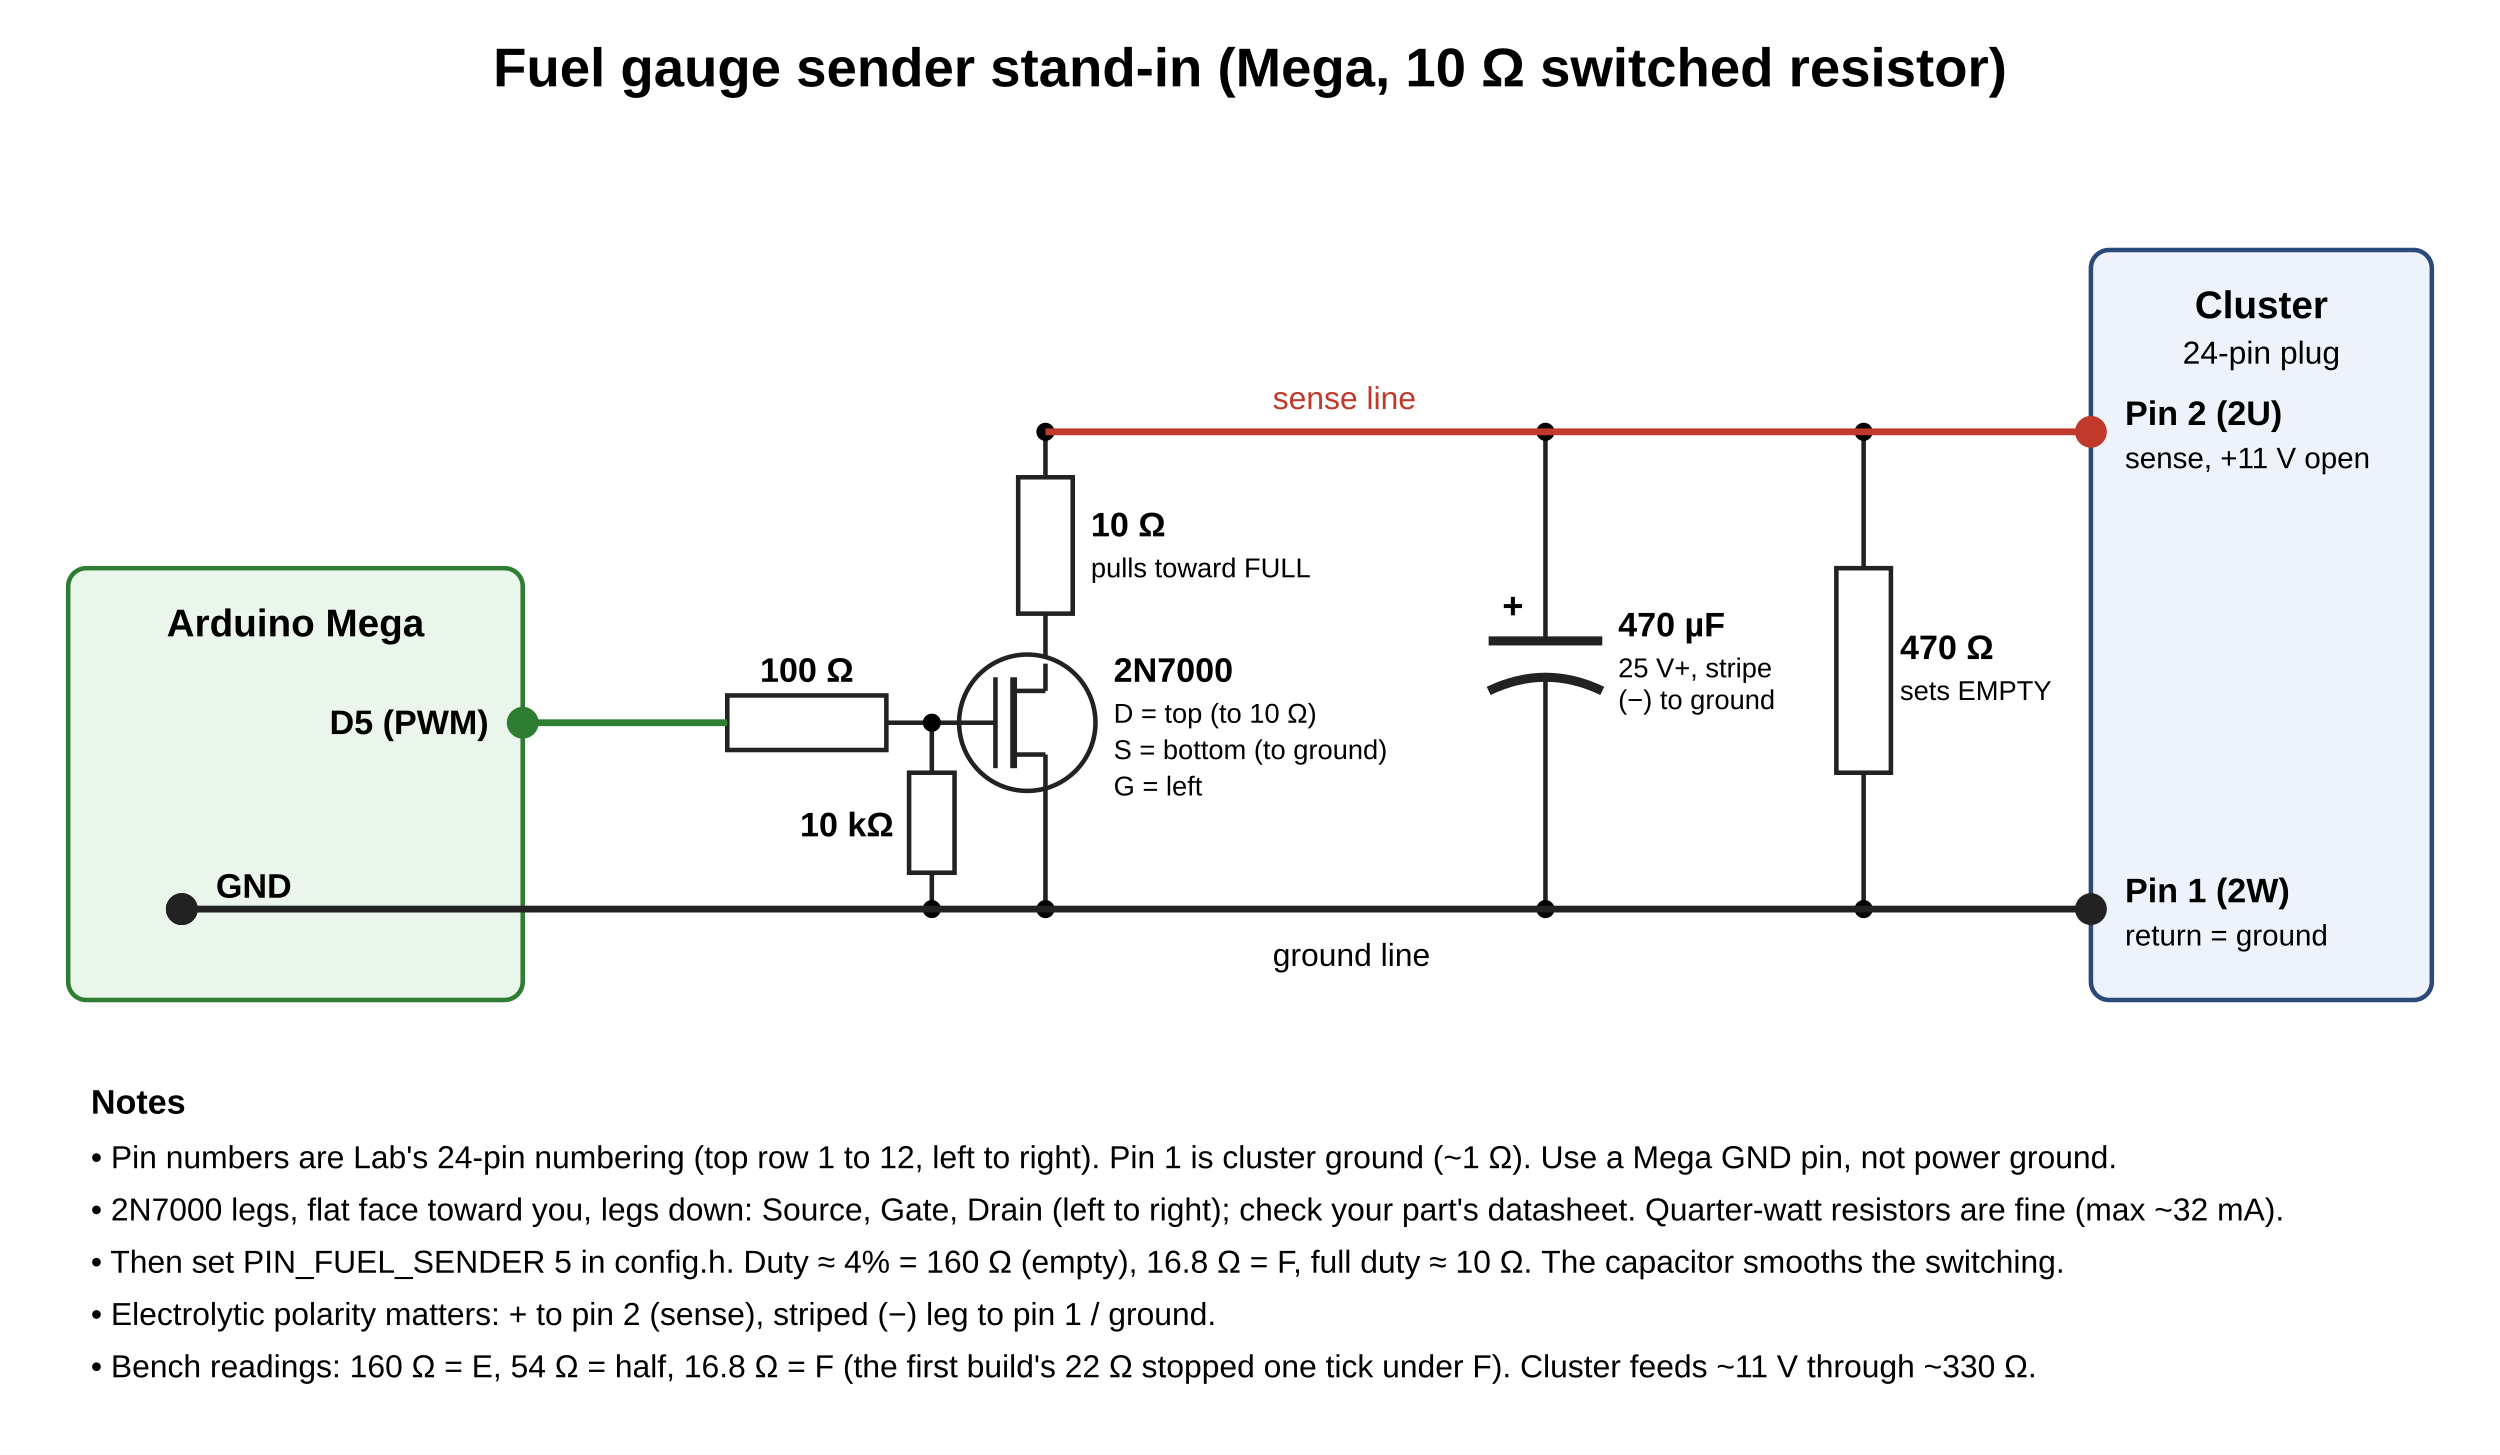
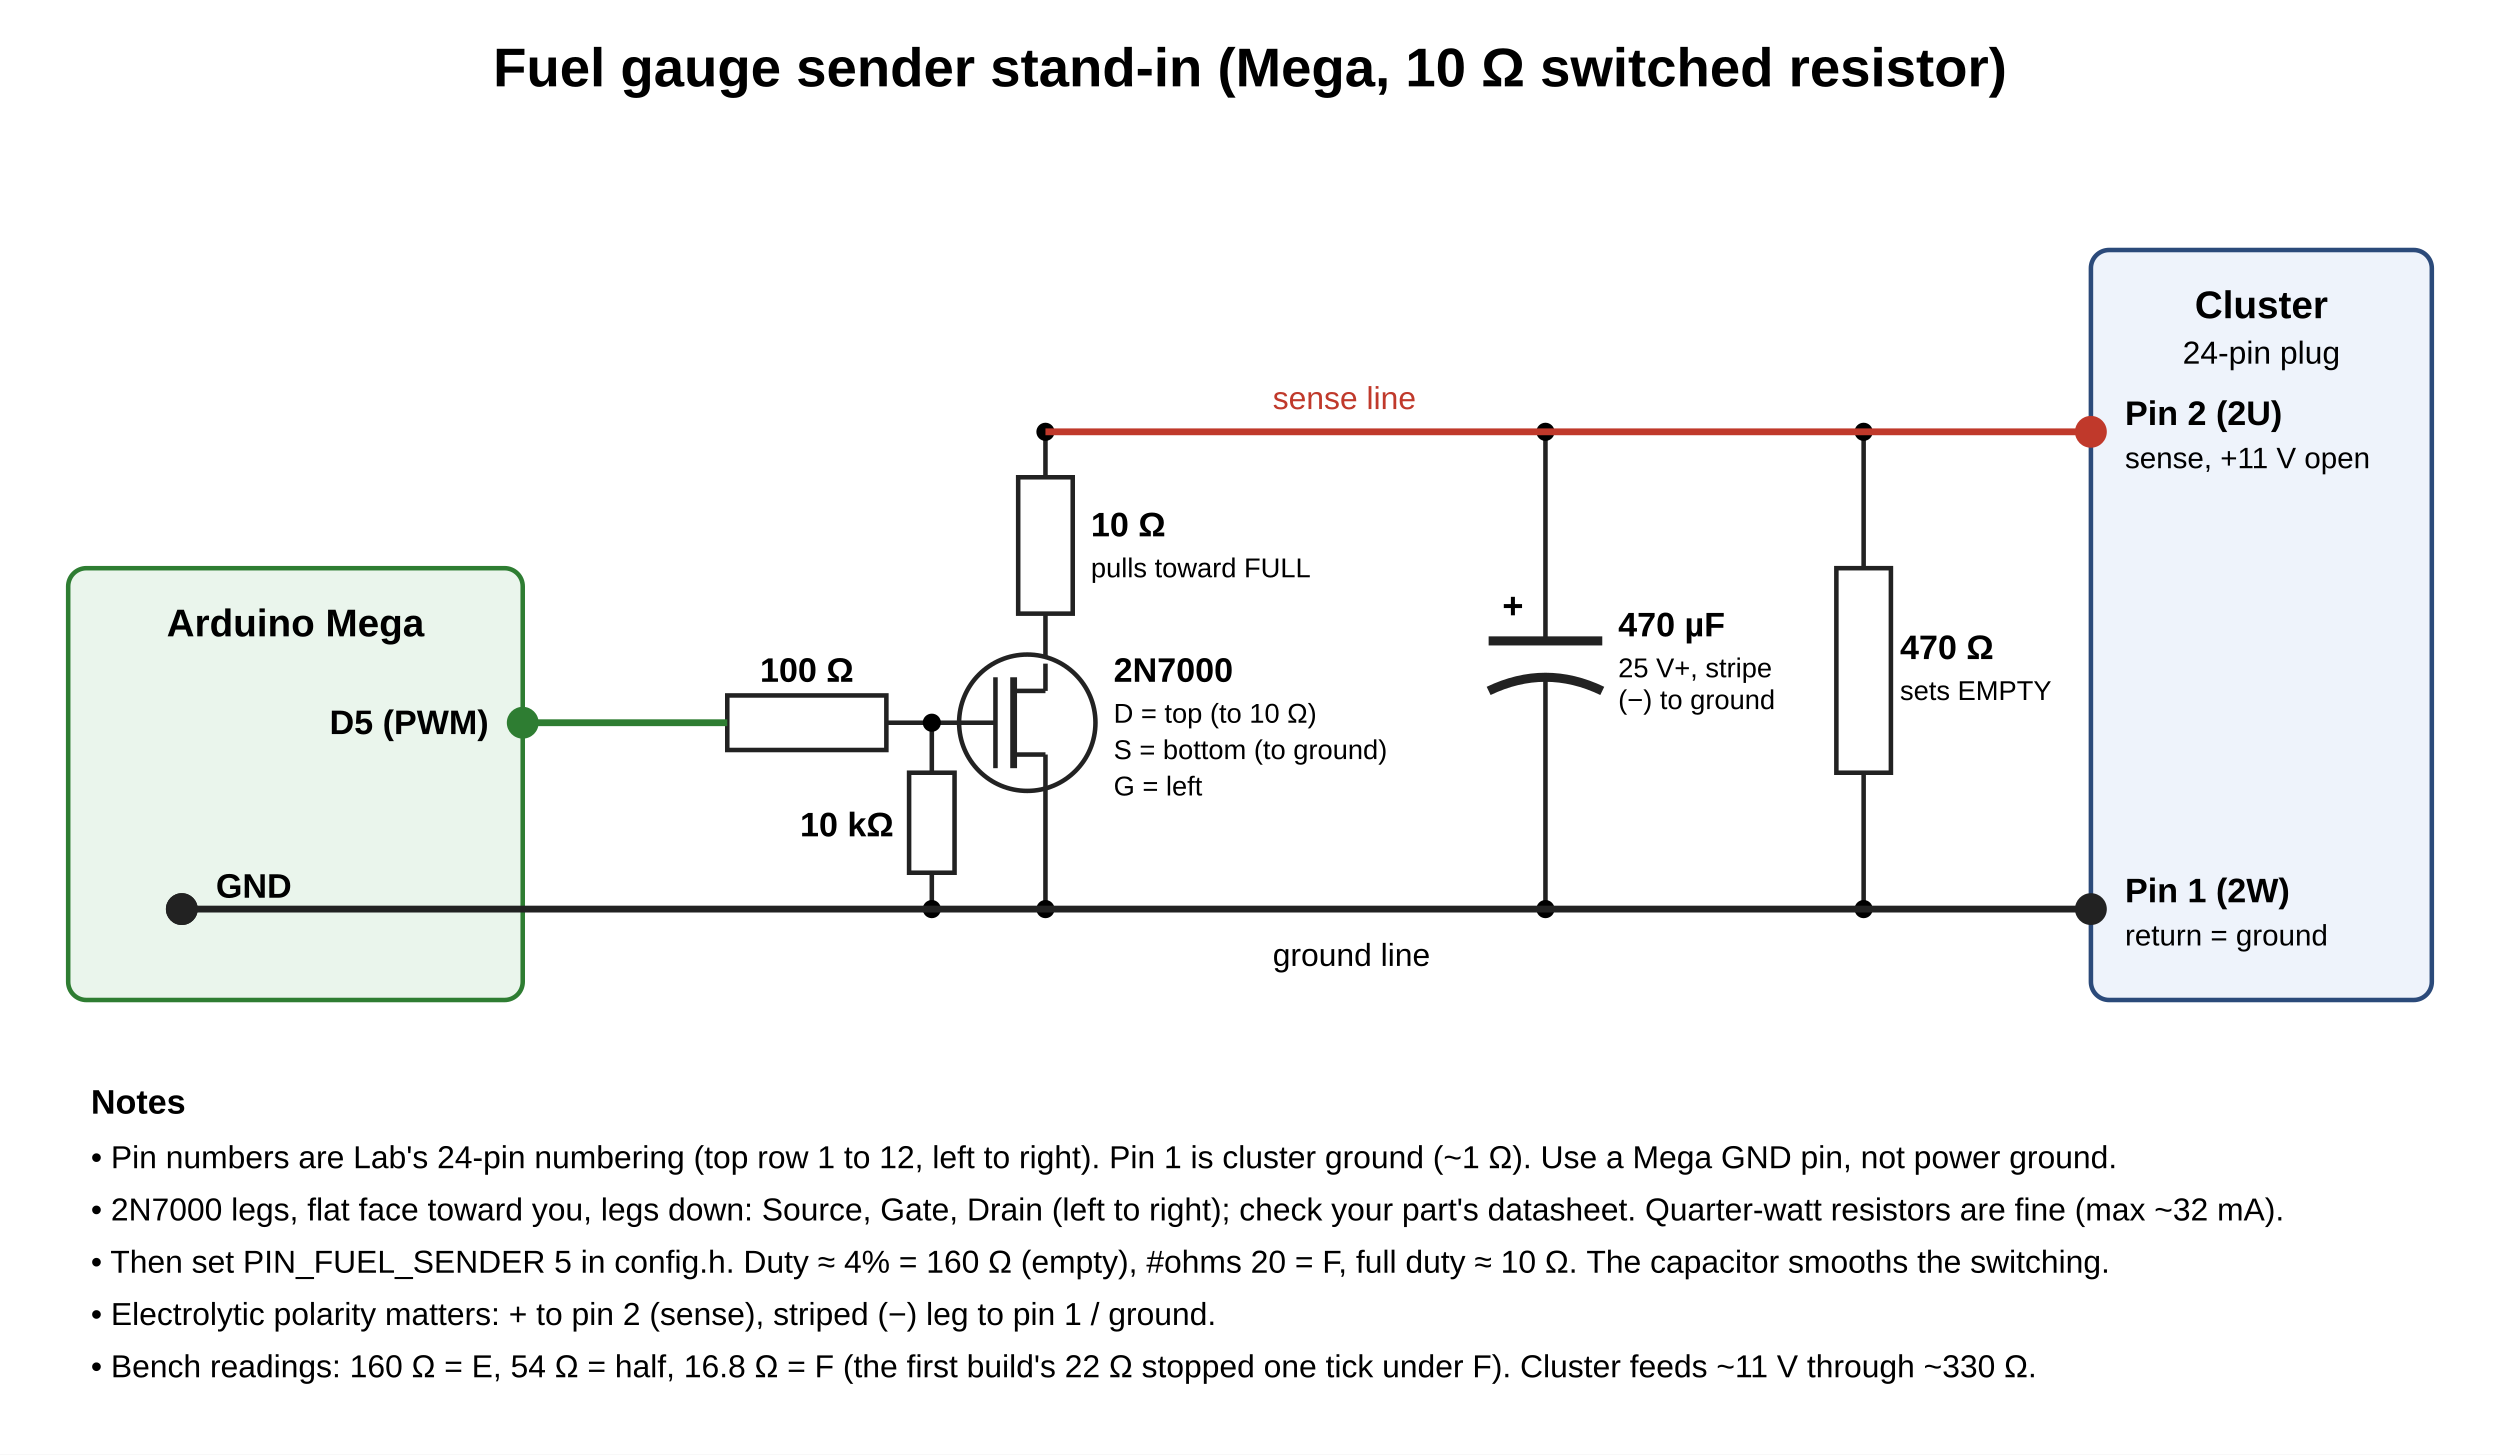
<svg xmlns="http://www.w3.org/2000/svg" width="1100" height="640" viewBox="0 0 1100 640" font-family="Arial, Helvetica, sans-serif">
  <rect width="1100" height="640" fill="#fff" />
  <text x="550" y="38" text-anchor="middle" font-size="24" font-weight="bold">Fuel gauge sender stand-in (Mega, 10 Ω switched resistor)</text>
  <rect x="920" y="110" width="150" height="330" rx="8" fill="#eef3fb" stroke="#2b4a7a" stroke-width="2" />
  <text x="995" y="140" text-anchor="middle" font-size="17" font-weight="bold">Cluster</text>
  <text x="995" y="160" text-anchor="middle" font-size="14">24-pin plug</text>
  <circle cx="920" cy="190" r="7" fill="#c0392b" />
  <text x="935" y="187" font-size="15" font-weight="bold">Pin 2 (2U)</text>
  <text x="935" y="206" font-size="13">sense, +11 V open</text>
  <circle cx="920" cy="400" r="7" fill="#222" />
  <text x="935" y="397" font-size="15" font-weight="bold">Pin 1 (2W)</text>
  <text x="935" y="416" font-size="13">return = ground</text>
  <line x1="820" y1="190" x2="820" y2="250" stroke="#222" stroke-width="2" />
  <rect x="808" y="250" width="24" height="90" fill="#fff" stroke="#222" stroke-width="2" />
  <line x1="820" y1="340" x2="820" y2="400" stroke="#222" stroke-width="2" />
  <text x="836" y="290" font-size="15" font-weight="bold">470 Ω</text>
  <text x="836" y="308" font-size="12">sets EMPTY</text>
  <circle cx="820" cy="190" r="4" />
  <circle cx="820" cy="400" r="4" />
  <line x1="680" y1="190" x2="680" y2="282" stroke="#222" stroke-width="2" />
  <line x1="655" y1="282" x2="705" y2="282" stroke="#222" stroke-width="4" />
  <path d="M655 304 Q680 292 705 304" fill="none" stroke="#222" stroke-width="4" />
  <line x1="680" y1="298" x2="680" y2="400" stroke="#222" stroke-width="2" />
  <text x="661" y="272" font-size="16" font-weight="bold">+</text>
  <text x="712" y="280" font-size="15" font-weight="bold">470 µF</text>
  <text x="712" y="298" font-size="12">25 V+, stripe</text>
  <text x="712" y="312" font-size="12">(−) to ground</text>
  <circle cx="680" cy="190" r="4" />
  <circle cx="680" cy="400" r="4" />
  <line x1="460" y1="190" x2="460" y2="210" stroke="#222" stroke-width="2" />
  <rect x="448" y="210" width="24" height="60" fill="#fff" stroke="#222" stroke-width="2" />
  <text x="480" y="236" font-size="15" font-weight="bold">10 Ω</text>
  <text x="480" y="254" font-size="12">pulls toward FULL</text>
  <line x1="460" y1="270" x2="460" y2="292" stroke="#222" stroke-width="2" />
  <circle cx="452" cy="318" r="30" fill="#fff" stroke="#222" stroke-width="2" />
  <line x1="460" y1="292" x2="460" y2="304" stroke="#222" stroke-width="2" />
  <line x1="446" y1="304" x2="460" y2="304" stroke="#222" stroke-width="2" />
  <line x1="446" y1="332" x2="460" y2="332" stroke="#222" stroke-width="2" />
  <line x1="460" y1="332" x2="460" y2="400" stroke="#222" stroke-width="2" />
  <line x1="446" y1="298" x2="446" y2="338" stroke="#222" stroke-width="3" />
  <line x1="438" y1="298" x2="438" y2="338" stroke="#222" stroke-width="2" />
  <text x="490" y="300" font-size="15" font-weight="bold">2N7000</text>
  <text x="490" y="318" font-size="12">D = top (to 10 Ω)</text>
  <text x="490" y="334" font-size="12">S = bottom (to ground)</text>
  <text x="490" y="350" font-size="12">G = left</text>
  <circle cx="460" cy="190" r="4" />
  <circle cx="460" cy="400" r="4" />
  <line x1="438" y1="318" x2="390" y2="318" stroke="#222" stroke-width="2" />
  <rect x="320" y="306" width="70" height="24" fill="#fff" stroke="#222" stroke-width="2" />
  <text x="355" y="300" text-anchor="middle" font-size="15" font-weight="bold">100 Ω</text>
  <line x1="320" y1="318" x2="230" y2="318" stroke="#2e7d32" stroke-width="3" />
  <line x1="410" y1="318" x2="410" y2="340" stroke="#222" stroke-width="2" />
  <rect x="400" y="340" width="20" height="44" fill="#fff" stroke="#222" stroke-width="2" />
  <line x1="410" y1="384" x2="410" y2="400" stroke="#222" stroke-width="2" />
  <text x="352" y="368" font-size="15" font-weight="bold">10 kΩ</text>
  <circle cx="410" cy="318" r="4" />
  <circle cx="410" cy="400" r="4" />
  <rect x="30" y="250" width="200" height="190" rx="8" fill="#eaf5ec" stroke="#2e7d32" stroke-width="2" />
  <text x="130" y="280" text-anchor="middle" font-size="17" font-weight="bold">Arduino Mega</text>
  <circle cx="230" cy="318" r="7" fill="#2e7d32" />
  <text x="215" y="323" text-anchor="end" font-size="15" font-weight="bold">D5 (PWM)</text>
  <circle cx="80" cy="400" r="7" fill="#222" />
  <text x="95" y="395" font-size="15" font-weight="bold">GND</text>
  <line x1="460" y1="190" x2="920" y2="190" stroke="#c0392b" stroke-width="3" />
  <line x1="80" y1="400" x2="920" y2="400" stroke="#222" stroke-width="3" />
  <text x="560" y="180" font-size="14" fill="#c0392b">sense line</text>
  <text x="560" y="425" font-size="14">ground line</text>
  <circle cx="80" cy="400" r="7" fill="#222" />
  <text x="40" y="490" font-size="15" font-weight="bold">Notes</text>
  <text x="40" y="514" font-size="14">• Pin numbers are Lab's 24-pin numbering (top row 1 to 12, left to right). Pin 1 is cluster ground (~1 Ω). Use a Mega GND pin, not power ground.</text>
  <text x="40" y="537" font-size="14">• 2N7000 legs, flat face toward you, legs down: Source, Gate, Drain (left to right); check your part's datasheet. Quarter-watt resistors are fine (max ~32 mA).</text>
-   <text x="40" y="560" font-size="14">• Then set PIN_FUEL_SENDER 5 in config.h. Duty ≈ 4% = 160 Ω (empty), 16.8 Ω = F, full duty ≈ 10 Ω. The capacitor smooths the switching.</text>
+   <text x="40" y="560" font-size="14">• Then set PIN_FUEL_SENDER 5 in config.h. Duty ≈ 4% = 160 Ω (empty), #ohms 20 = F, full duty ≈ 10 Ω. The capacitor smooths the switching.</text>
  <text x="40" y="583" font-size="14">• Electrolytic polarity matters: + to pin 2 (sense), striped (−) leg to pin 1 / ground.</text>
  <text x="40" y="606" font-size="14">• Bench readings: 160 Ω = E, 54 Ω = half, 16.8 Ω = F (the first build's 22 Ω stopped one tick under F). Cluster feeds ~11 V through ~330 Ω.</text>
</svg>
